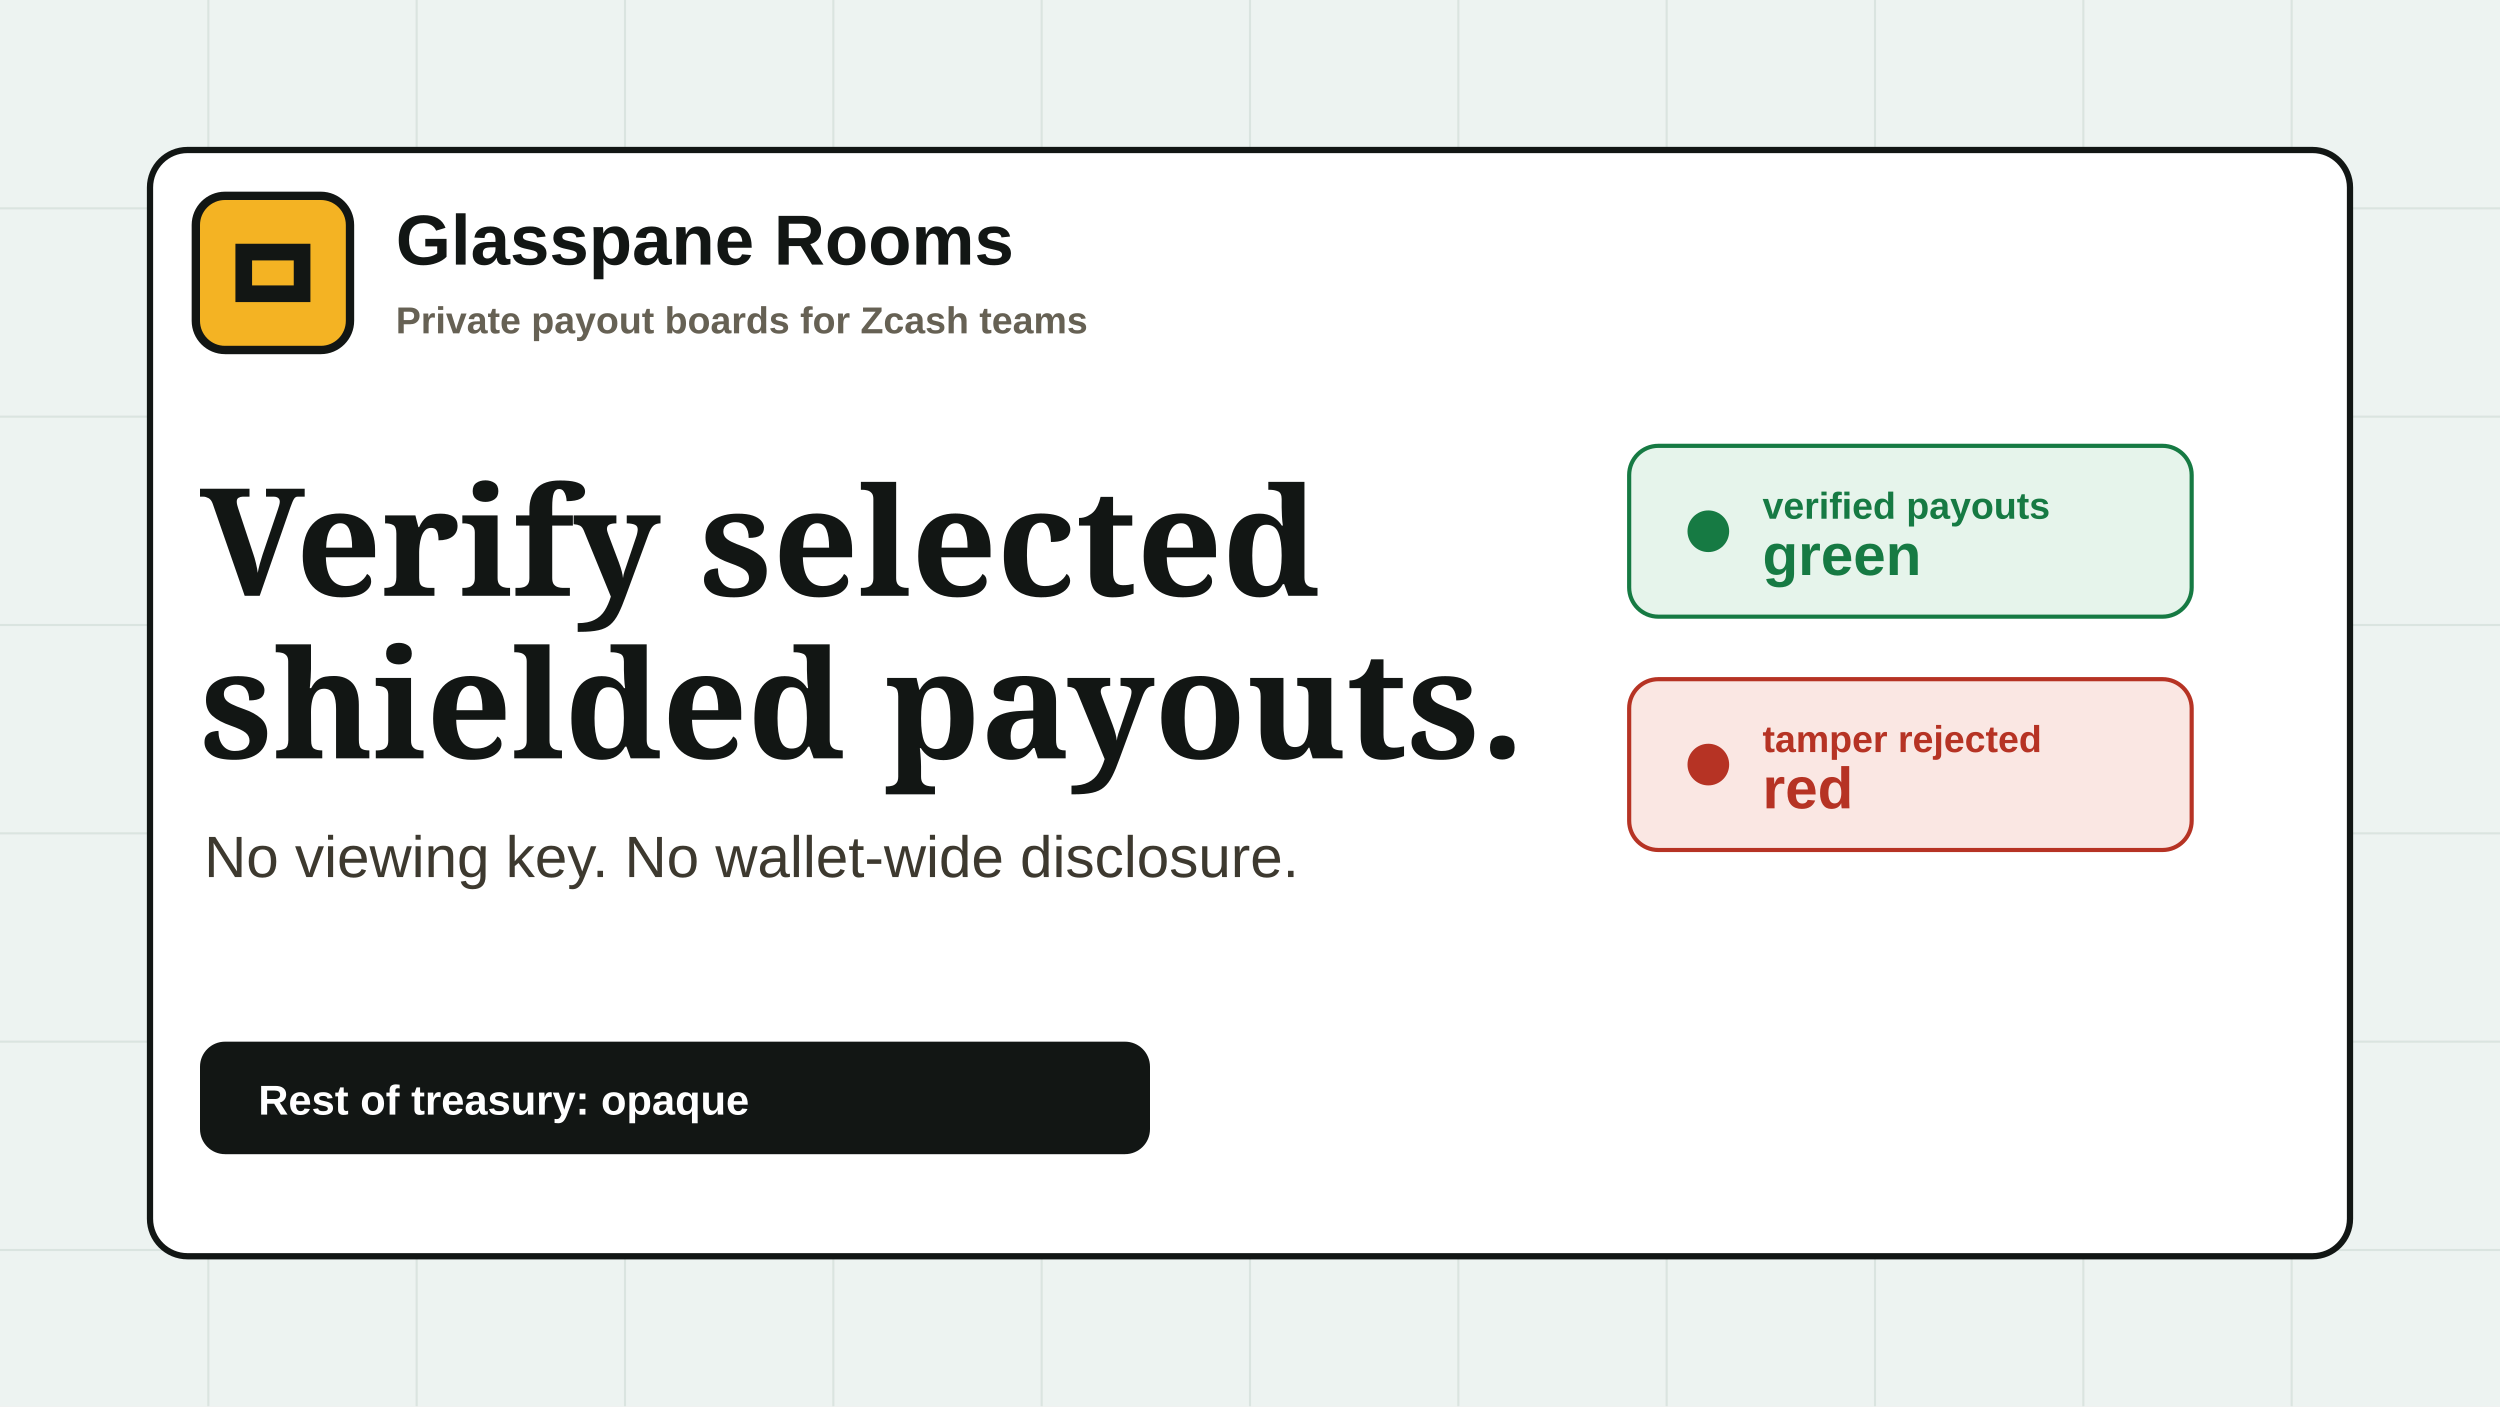
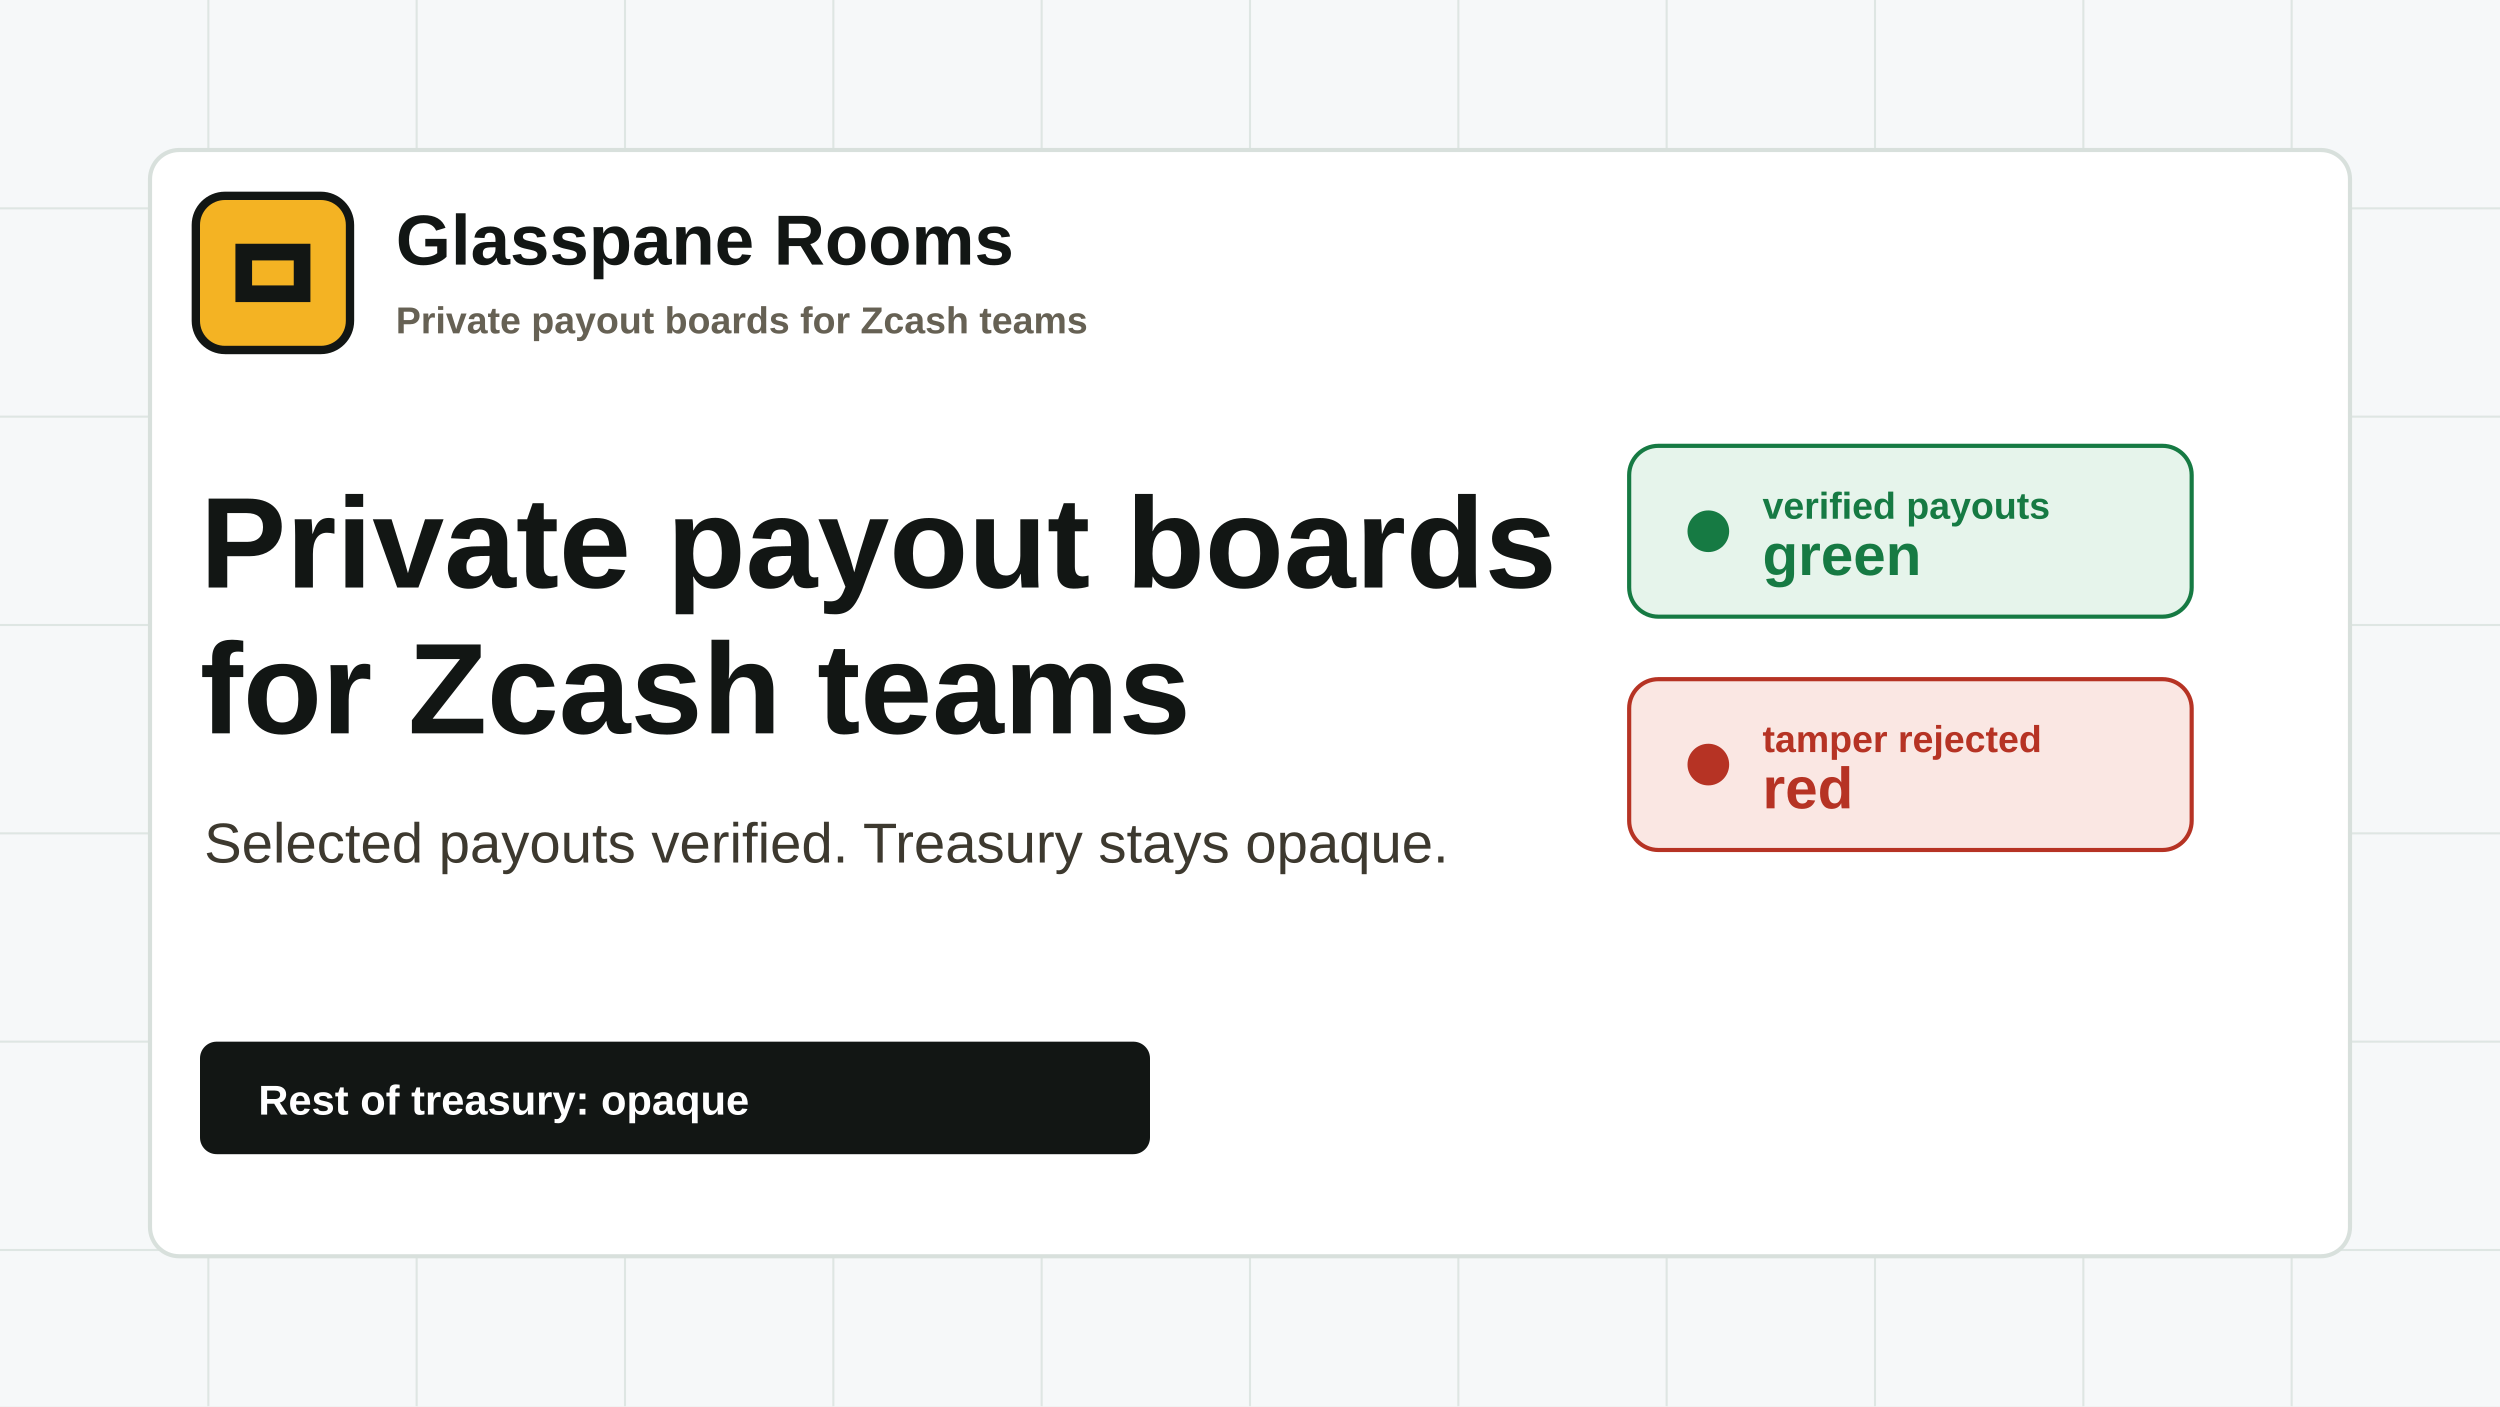
<svg xmlns="http://www.w3.org/2000/svg" width="1200" height="675" viewBox="0 0 1200 675" role="img" aria-labelledby="title desc">
-   <rect width="1200" height="675" fill="#edf3f1" />
+   <rect width="1200" height="675" fill="#f6f8f9" />
  <path d="M0 0h1200v675H0z" fill="none" />
  <g opacity=".55" stroke="#cbd7d2" stroke-width="1">
    <path d="M0 100h1200M0 200h1200M0 300h1200M0 400h1200M0 500h1200M0 600h1200" />
    <path d="M100 0v675M200 0v675M300 0v675M400 0v675M500 0v675M600 0v675M700 0v675M800 0v675M900 0v675M1000 0v675M1100 0v675" />
  </g>
-   <rect x="72" y="72" width="1056" height="531" rx="18" fill="#ffffff" stroke="#121614" stroke-width="3" />
+   <rect x="72" y="72" width="1056" height="531" rx="14" fill="#ffffff" stroke="#d8e0dc" stroke-width="2" />
  <rect x="94" y="94" width="74" height="74" rx="14" fill="#f4b323" stroke="#121614" stroke-width="4" />
  <rect x="113" y="117" width="36" height="28" fill="#121614" />
  <rect x="121" y="125" width="20" height="12" fill="#f4b323" />
  <text x="190" y="127" font-family="Arial, sans-serif" font-size="34" font-weight="800" fill="#121614">Glasspane Rooms</text>
  <text x="190" y="160" font-family="Arial, sans-serif" font-size="18" font-weight="700" fill="#666154">Private payout boards for Zcash teams</text>
-   <text x="96" y="286" font-family="Georgia, serif" font-size="72" font-weight="700" fill="#121614">Verify selected</text>
-   <text x="96" y="364" font-family="Georgia, serif" font-size="72" font-weight="700" fill="#121614">shielded payouts.</text>
-   <text x="98" y="421" font-family="Arial, sans-serif" font-size="28" fill="#3d392f">No viewing key. No wallet-wide disclosure.</text>
+   <text x="96" y="282" font-family="Arial, sans-serif" font-size="62" font-weight="900" fill="#121614">Private payout boards</text>
+   <text x="96" y="352" font-family="Arial, sans-serif" font-size="62" font-weight="900" fill="#121614">for Zcash teams</text>
+   <text x="98" y="414" font-family="Arial, sans-serif" font-size="27" fill="#3d392f">Selected payouts verified. Treasury stays opaque.</text>
  <g transform="translate(782 214)">
    <rect width="270" height="82" rx="14" fill="#e6f4eb" stroke="#167a43" stroke-width="2" />
    <circle cx="38" cy="41" r="10" fill="#167a43" />
    <text x="64" y="35" font-family="Arial, sans-serif" font-size="18" font-weight="800" fill="#167a43">verified payouts</text>
    <text x="64" y="62" font-family="Arial, sans-serif" font-size="28" font-weight="900" fill="#167a43">green</text>
    <rect y="112" width="270" height="82" rx="14" fill="#fae7e3" stroke="#b63324" stroke-width="2" />
    <circle cx="38" cy="153" r="10" fill="#b63324" />
    <text x="64" y="147" font-family="Arial, sans-serif" font-size="18" font-weight="800" fill="#b63324">tamper rejected</text>
    <text x="64" y="174" font-family="Arial, sans-serif" font-size="28" font-weight="900" fill="#b63324">red</text>
  </g>
-   <rect x="96" y="500" width="456" height="54" rx="12" fill="#121614" />
+   <rect x="96" y="500" width="456" height="54" rx="8" fill="#121614" />
  <text x="124" y="535" font-family="Arial, sans-serif" font-size="20" font-weight="800" fill="#ffffff">Rest of treasury: opaque</text>
</svg>
